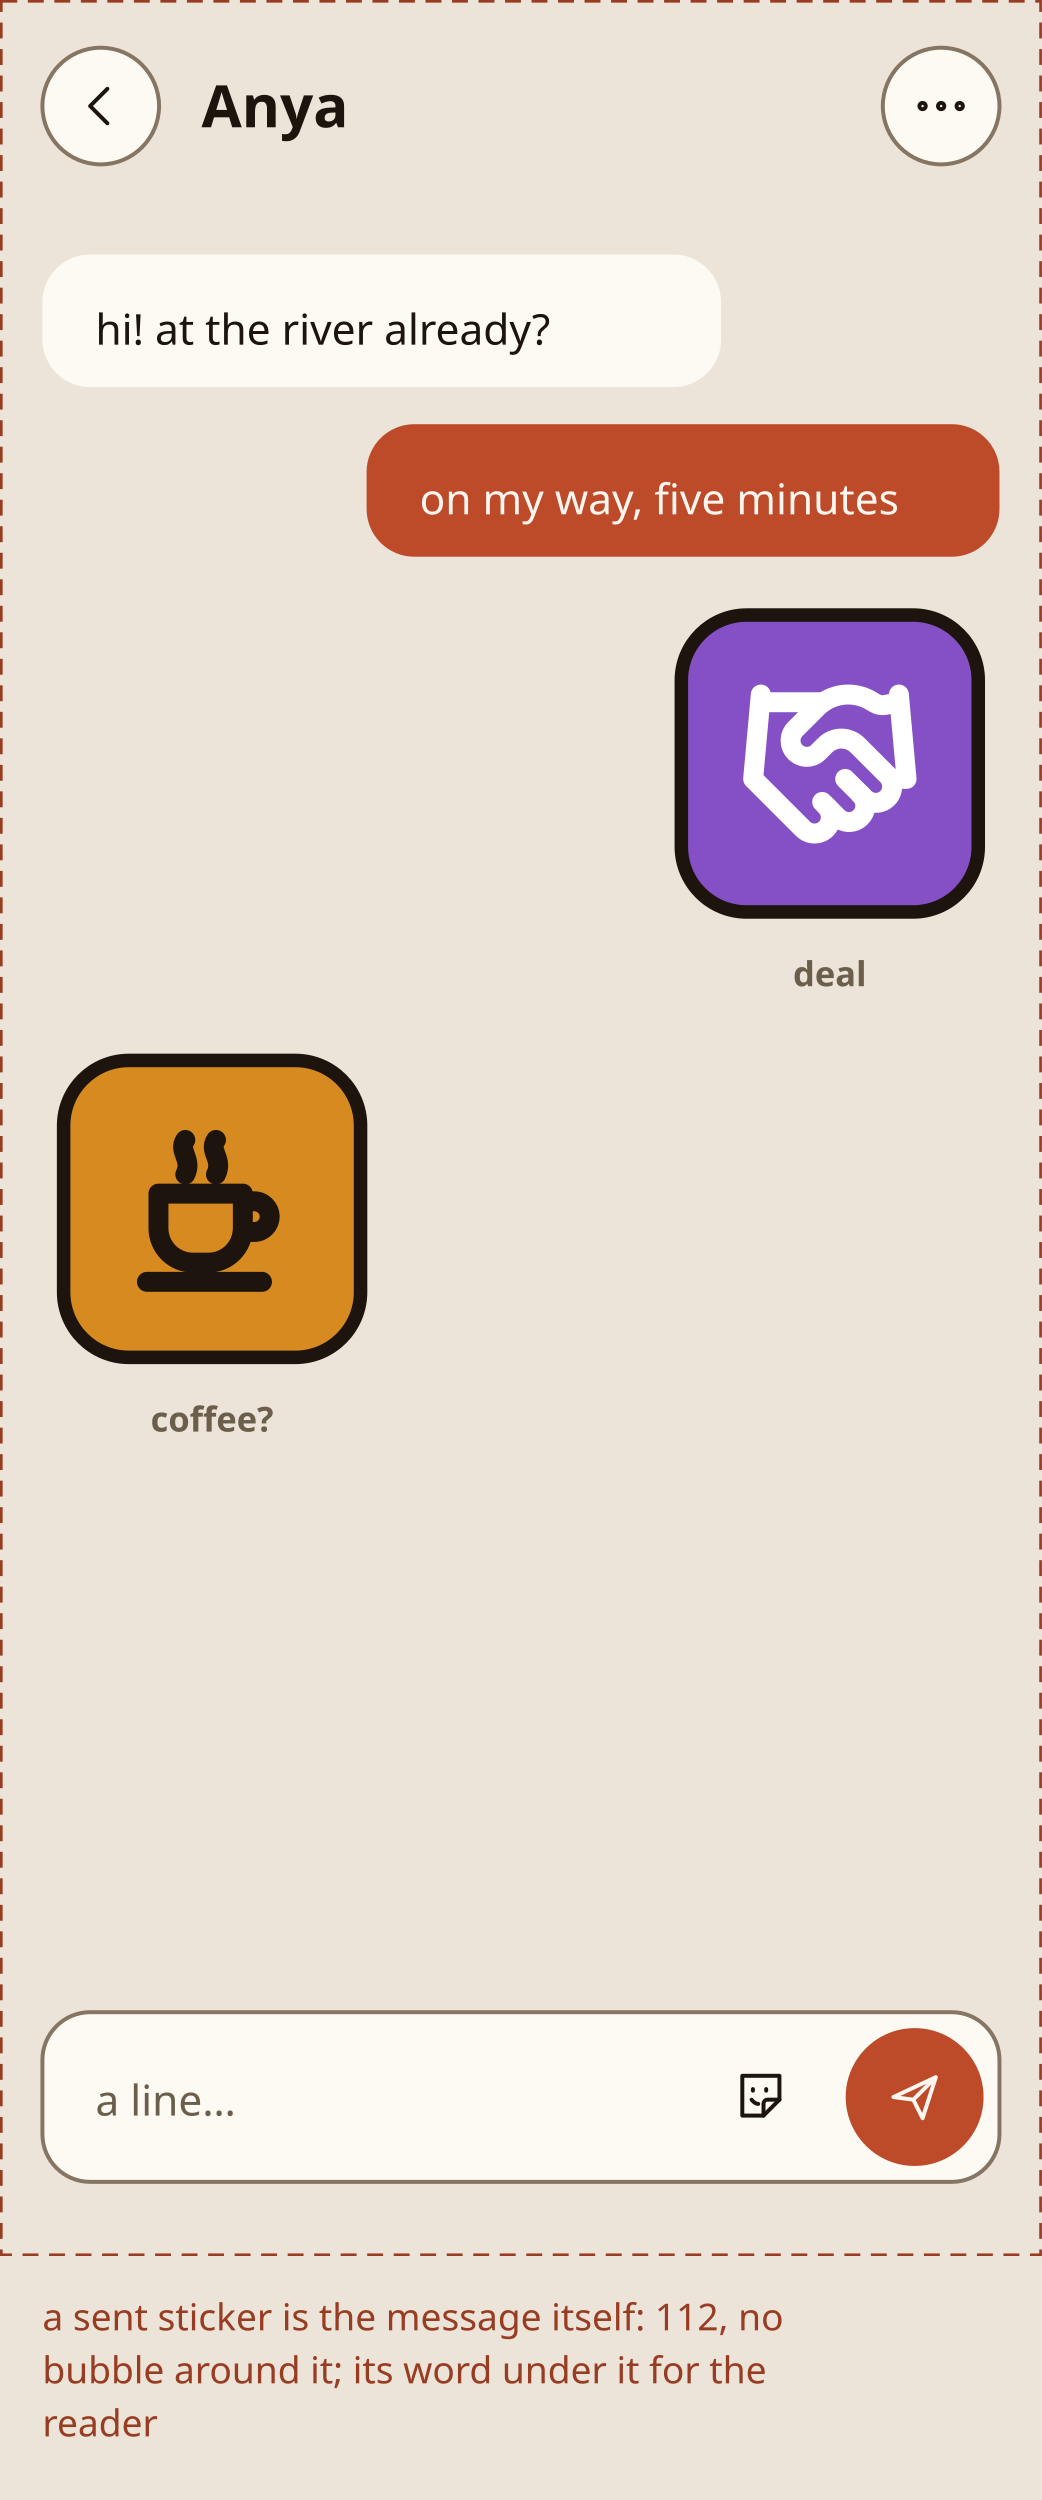
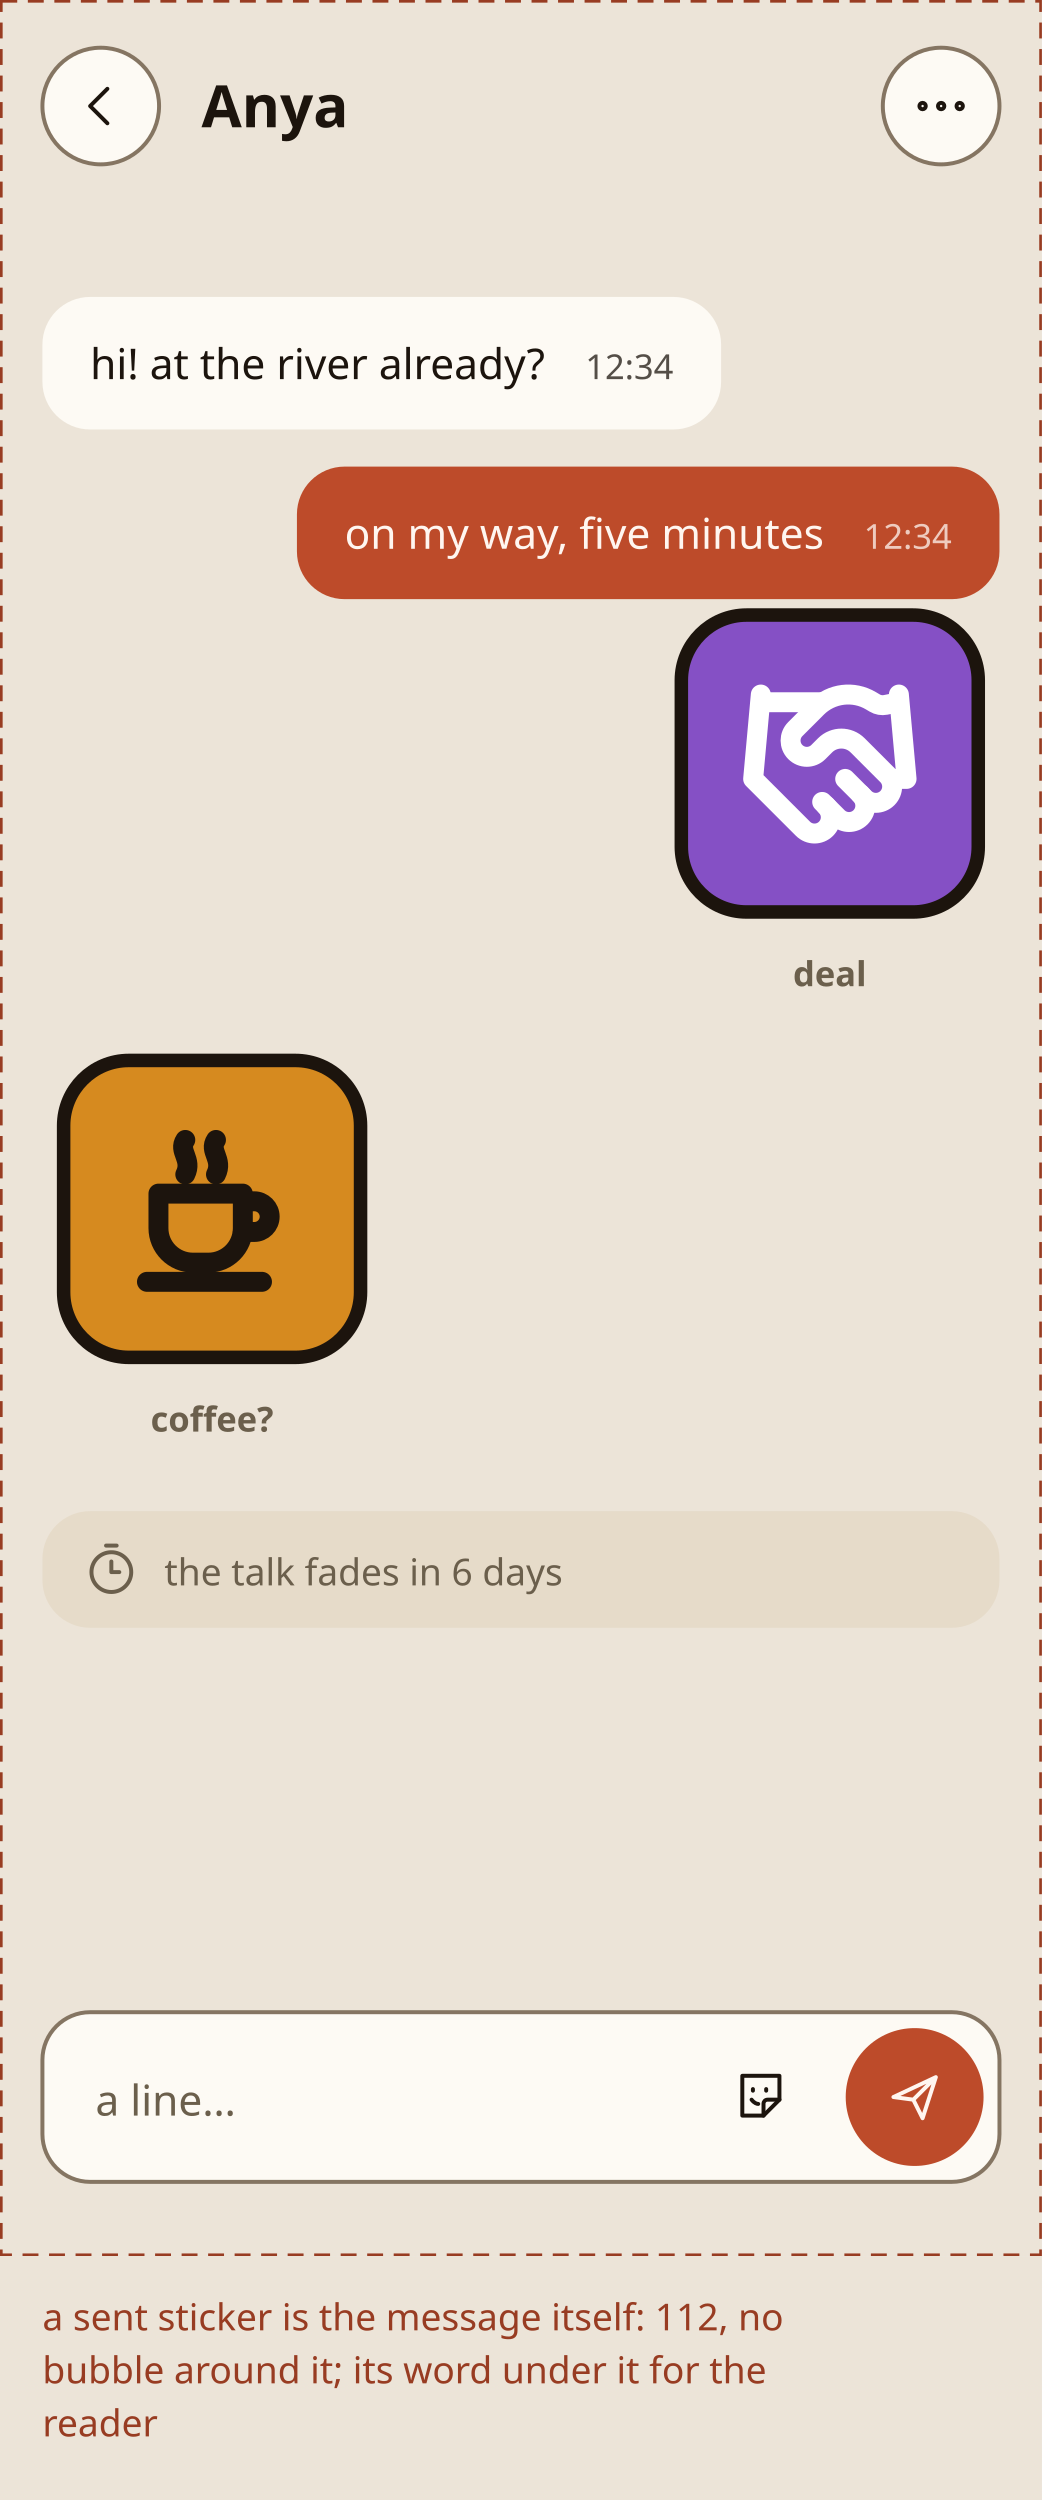
<svg xmlns="http://www.w3.org/2000/svg" width="393" height="943" viewBox="0 0 393 943">
  <defs>
    <style>@font-face{font-family:"Golos Text";font-weight:400 700;src:url(fonts/golos.ttf)}@font-face{font-family:"Russo One";src:url(fonts/russo.ttf)}</style>
    <pattern id="dots" width="16" height="16" patternUnits="userSpaceOnUse">
      <circle cx="2" cy="2" r="1.2" fill="#e6dbc9" />
    </pattern>
  </defs>
  <rect width="393" height="851" fill="#ece4d8" />
  <rect x="16.0" y="18" width="44" height="44" rx="22" fill="#fdfaf4" stroke="#857562" stroke-width="1.5" />
  <g transform="translate(26.0 28) scale(1.0)" fill="none" stroke="#1c140d" stroke-width="1.50" stroke-linecap="round" stroke-linejoin="round">
    <path d="M14.5 5.5 L8 12 L14.5 18.5" />
  </g>
  <text x="76.0" y="48" font-family="Golos Text" font-weight="600" font-size="22" fill="#1c140d" text-anchor="start">Anya</text>
  <rect x="333.0" y="18" width="44" height="44" rx="22" fill="#fdfaf4" stroke="#857562" stroke-width="1.5" />
  <g transform="translate(343.0 28) scale(1.0)" fill="none" stroke="#1c140d" stroke-width="1.50" stroke-linecap="round" stroke-linejoin="round">
    <circle cx="5" cy="12" r="1.2" />
    <circle cx="12" cy="12" r="1.2" />
    <circle cx="19" cy="12" r="1.2" />
  </g>
-   <rect x="16.0" y="96" width="256.0" height="50" rx="18" fill="#fdfaf4" />
-   <text x="36.0" y="130" font-family="Golos Text" font-weight="400" font-size="16" fill="#1c140d" text-anchor="start">hi! at the river already?</text>
-   <rect x="138.28" y="160" width="238.72" height="50" rx="18" fill="#bd4b2a" />
-   <text x="158.28" y="194" font-family="Golos Text" font-weight="400" font-size="16" fill="#fff6f0" text-anchor="start">on my way, five minutes</text>
+   <rect x="16" y="112" width="256" height="50" rx="18" fill="#fdfaf4" />
+   <text x="34" y="143" font-family="Golos Text" font-weight="400" font-size="16" fill="#1c140d" text-anchor="start">hi! at the river already?</text>
+   <text class="time" x="254" y="143" font-family="Golos Text" font-weight="400" font-size="13" fill="#1c140d" opacity=".75" text-anchor="end">12:34</text>
+   <rect x="112" y="176" width="265" height="50" rx="18" fill="#bd4b2a" />
+   <text x="130" y="207" font-family="Golos Text" font-weight="400" font-size="16" fill="#fff6f0" text-anchor="start">on my way, five minutes</text>
+   <text class="time" x="359" y="207" font-family="Golos Text" font-weight="400" font-size="13" fill="#fff6f0" opacity=".75" text-anchor="end">12:34</text>
+   <rect x="16" y="570" width="361" height="44" rx="18" fill="#e6dbc9" />
+   <g transform="translate(30 580) scale(1.0)" fill="none" stroke="#6b5f4c" stroke-width="1.50" stroke-linecap="round" stroke-linejoin="round">
+     <circle cx="12" cy="13" r="7.5" />
+     <path d="M12 9 V13 H15 M10 3 H14" />
+   </g>
+   <text x="62" y="598" font-family="Golos Text" font-weight="400" font-size="14" fill="#6b5f4c" text-anchor="start">the talk fades in 6 days</text>
  <g class="sticker" data-sticker="deal">
    <rect x="257.0" y="232.0" width="112" height="112" rx="24.6" fill="#8550c5" stroke="#1c140d" stroke-width="5.1" />
    <g transform="translate(278.3 253.3) scale(2.8933)" fill="none" stroke="#ffffff" stroke-width="2.6" stroke-linecap="round" stroke-linejoin="round">
      <path d="m11 17 2 2a1 1 0 1 0 3-3" />
      <path d="m14 14 2.5 2.5a1 1 0 1 0 3-3l-3.88-3.88a3 3 0 0 0-4.24 0l-.88.88a1 1 0 1 1-3-3l2.81-2.81a5.79 5.79 0 0 1 7.06-.87l.47.28a2 2 0 0 0 1.42.25L21 4" />
      <path d="m21 3 1 11h-2" />
      <path d="M3 3 2 14l6.5 6.5a1 1 0 1 0 3-3" />
      <path d="M3 4h8" />
    </g>
  </g>
  <text x="313.0" y="372" font-family="Golos Text" font-weight="600" font-size="13" fill="#6b5f4c" text-anchor="middle">deal</text>
  <g class="sticker" data-sticker="coffee">
    <rect x="24.0" y="400.0" width="112" height="112" rx="24.6" fill="#d68a1f" stroke="#1c140d" stroke-width="5.1" />
    <g transform="translate(45.3 421.3) scale(2.8933)" fill="none" stroke="#1c140d" stroke-width="2.6" stroke-linecap="round" stroke-linejoin="round">
      <path d="M5 10 H16 V14.5 A4.5 4.5 0 0 1 11.5 19 H9.5 A4.5 4.5 0 0 1 5 14.5 Z" />
      <path d="M16 11 H17.5 A2 2 0 0 1 17.5 15 H16 M3.5 21.5 H18.5 M8.5 3 C7.5 4.5 9.5 5.5 8.5 7.5 M12.5 3 C11.5 4.5 13.5 5.5 12.5 7.5" />
    </g>
  </g>
  <text x="80.0" y="540" font-family="Golos Text" font-weight="600" font-size="13" fill="#6b5f4c" text-anchor="middle">coffee?</text>
  <rect x="16.0" y="759" width="361.0" height="64" rx="18" fill="#fdfaf4" stroke="#857562" stroke-width="1.5" />
  <text x="36.0" y="798" font-family="Golos Text" font-weight="400" font-size="16" fill="#6b5f4c" text-anchor="start">a line…</text>
  <g transform="translate(275.0 779) scale(1.0)" fill="none" stroke="#1c140d" stroke-width="1.50" stroke-linecap="round" stroke-linejoin="round">
    <path d="M5 4 H19 V13 L13 19 H5 Z" />
    <path d="M13 19 V14.5 A1.5 1.5 0 0 1 14.5 13 H19" />
    <path d="M9 9 V9.6 M14 9 V9.6 M8.5 13 C9.5 14.3 10.5 14.6 11 14.6" />
  </g>
  <rect x="319.0" y="765" width="52" height="52" rx="26" fill="#bd4b2a" />
  <g transform="translate(333.0 779) scale(1.0)" fill="none" stroke="#fff6f0" stroke-width="1.50" stroke-linecap="round" stroke-linejoin="round">
    <path d="M4 12 L20 4.5 L15 20 L11.5 13Z M11.5 13 L20 4.5" />
  </g>
  <rect class="frame" x="0.5" y="0.5" width="392" height="850" fill="none" stroke="#983c22" stroke-width="1" stroke-dasharray="6 4" />
  <rect class="legend" x="0" y="851" width="393" height="92" fill="#ece4d8" />
  <text class="note" x="16" y="879" font-family="Golos Text" font-size="14" fill="#983c22">a sent sticker is the message itself: 112, no</text>
  <text class="note" x="16" y="899" font-family="Golos Text" font-size="14" fill="#983c22">bubble around it; its word under it for the</text>
  <text class="note" x="16" y="919" font-family="Golos Text" font-size="14" fill="#983c22">reader</text>
</svg>
